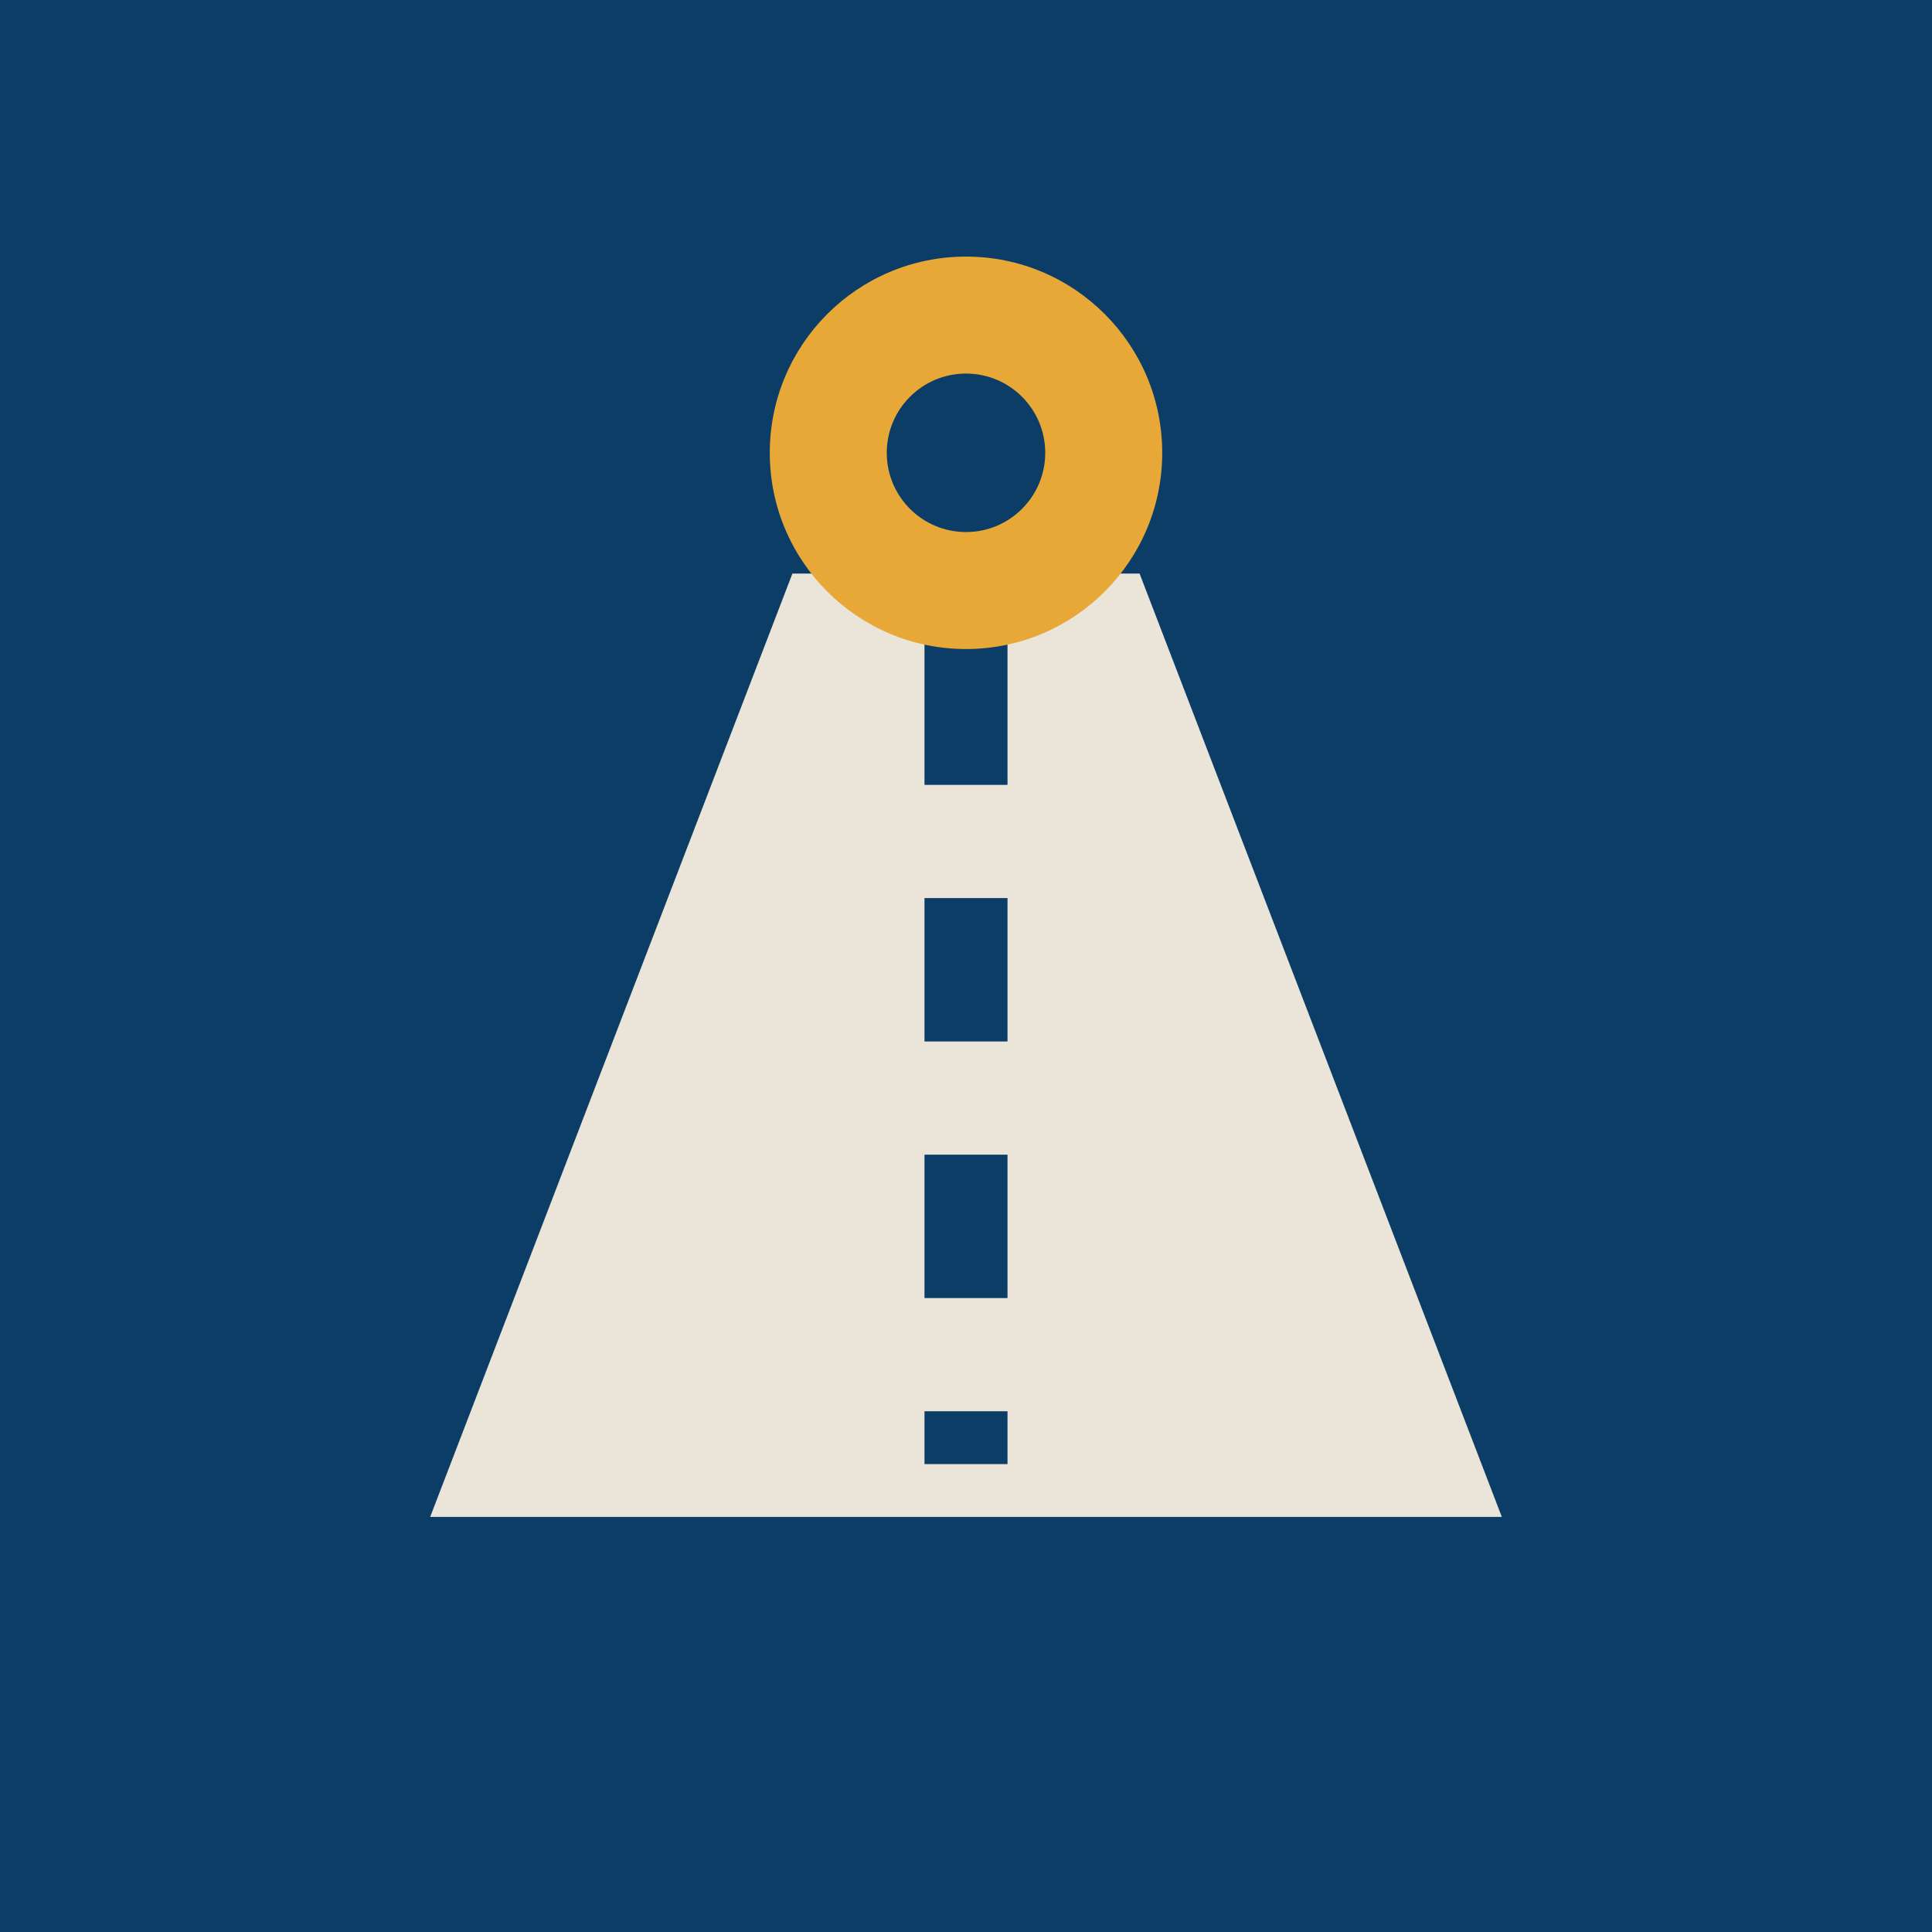
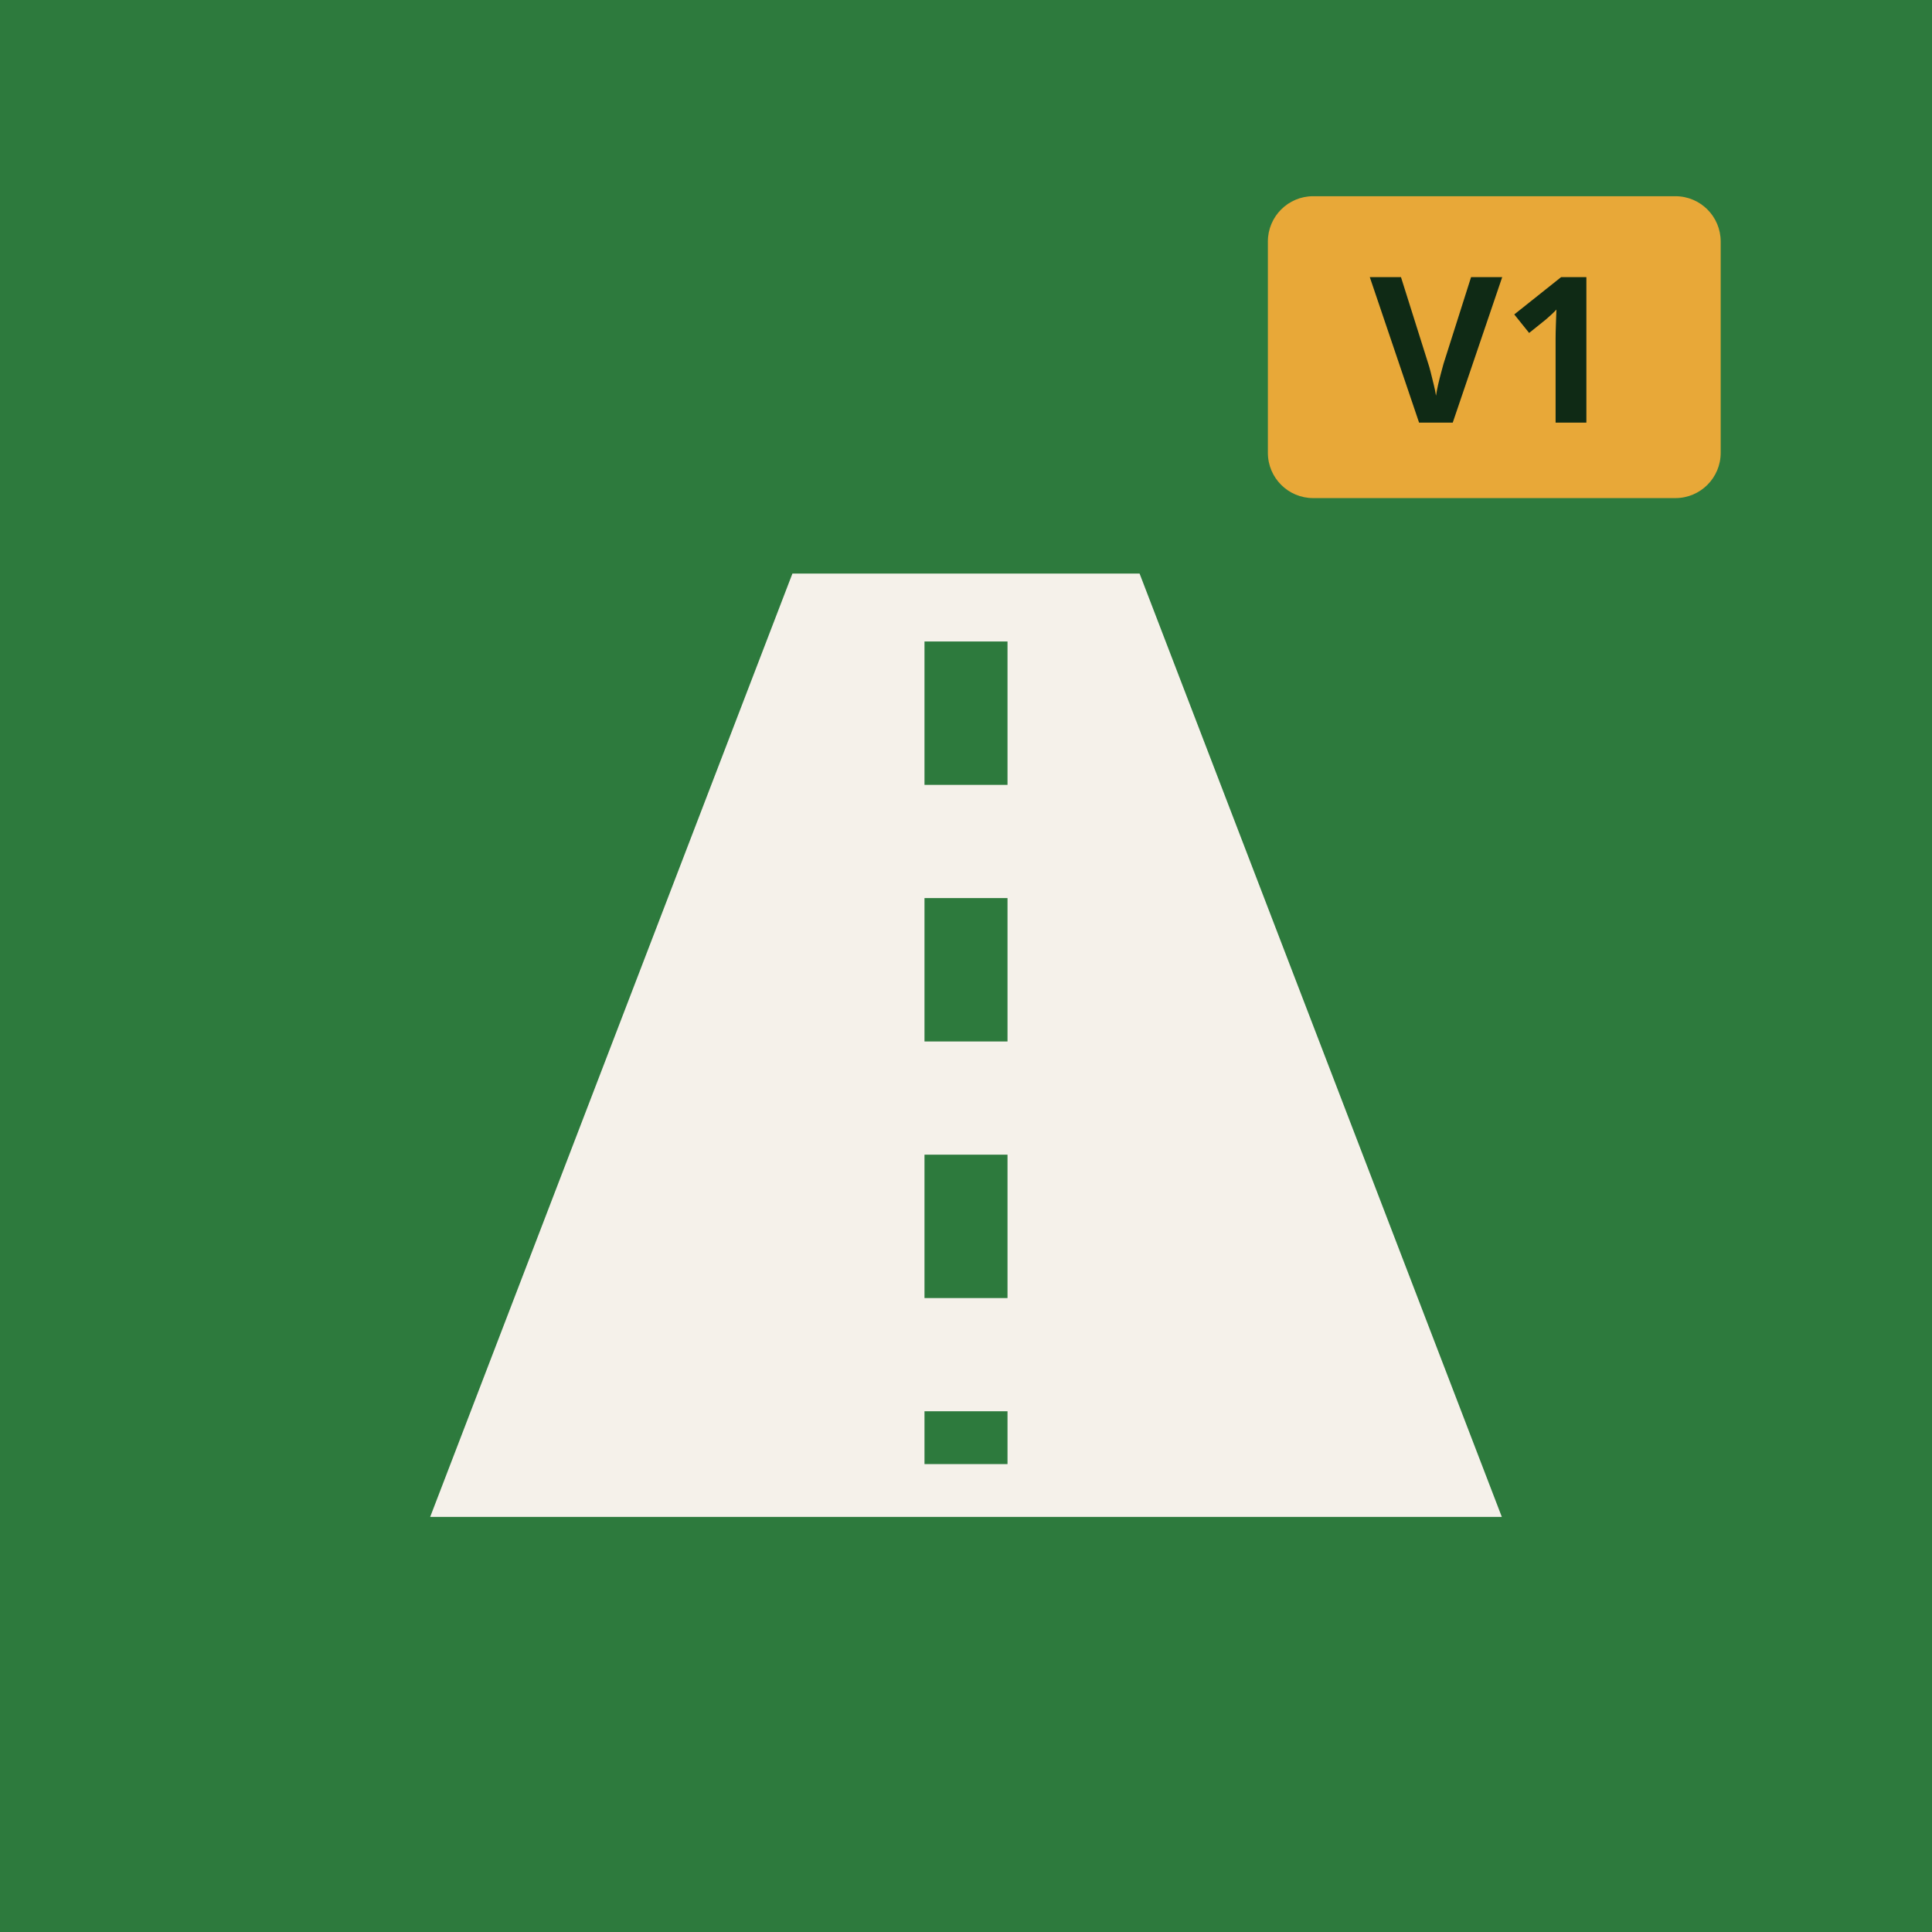
<svg xmlns="http://www.w3.org/2000/svg" viewBox="0 0 512 512">
-   <rect width="512" height="512" fill="#0B3D66" />
-   <path d="M210 152 L302 152 L398 402 L114 402 Z" fill="#EAE5D8" />
-   <path d="M256 170 L256 388" fill="none" stroke="#0B3D66" stroke-width="22" stroke-dasharray="38 30" />
-   <circle cx="256" cy="120" r="52" fill="#E8A838" />
-   <circle cx="256" cy="120" r="21" fill="#0B3D66" />
+   <rect width="512" height="512" fill="#2d7a3d" />
+   <path d="M210 152 L302 152 L398 402 L114 402 Z" fill="#F5F1EA" />
+   <path d="M256 170 L256 388" fill="none" stroke="#2d7a3d" stroke-width="22" stroke-dasharray="38 30" />
+   <rect x="336" y="52" width="120" height="80" rx="12" fill="#E8A838" />
+   <text x="396" y="112" text-anchor="middle" font-family="Verdana, sans-serif" font-weight="900" font-size="54" fill="#0f2a15">V1</text>
</svg>
